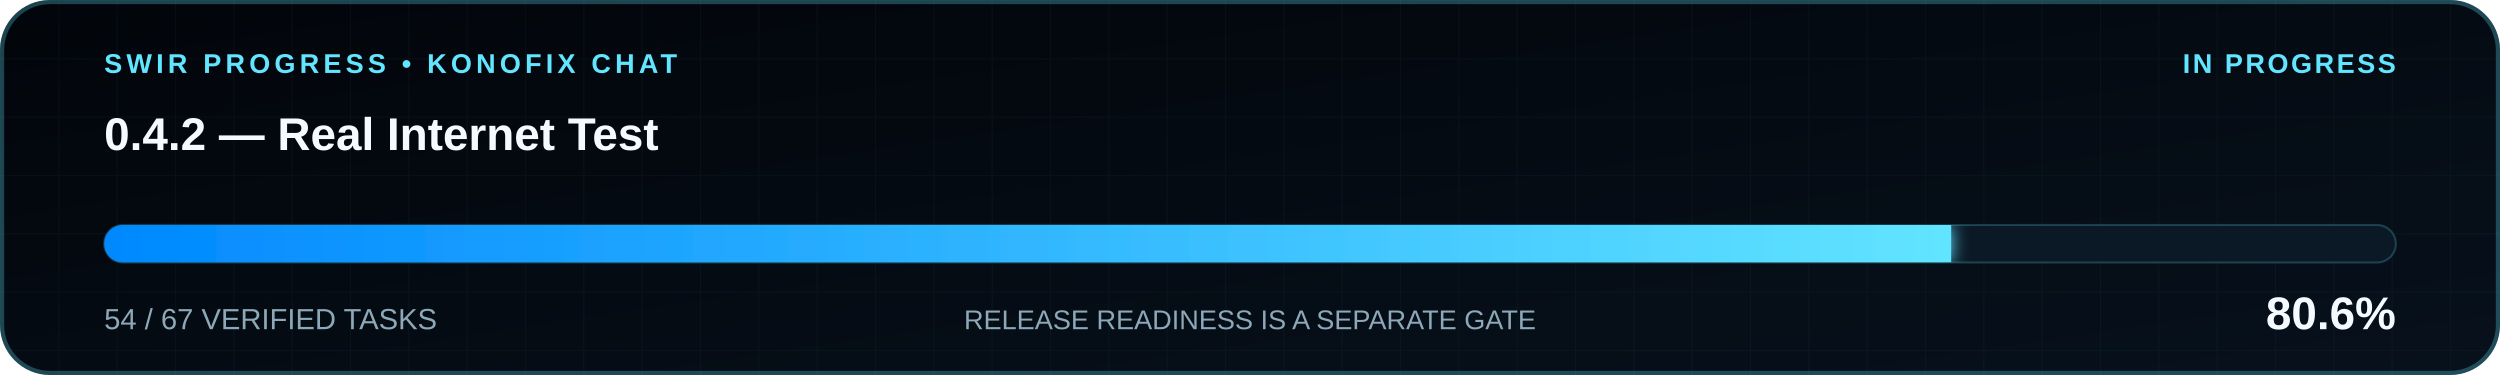
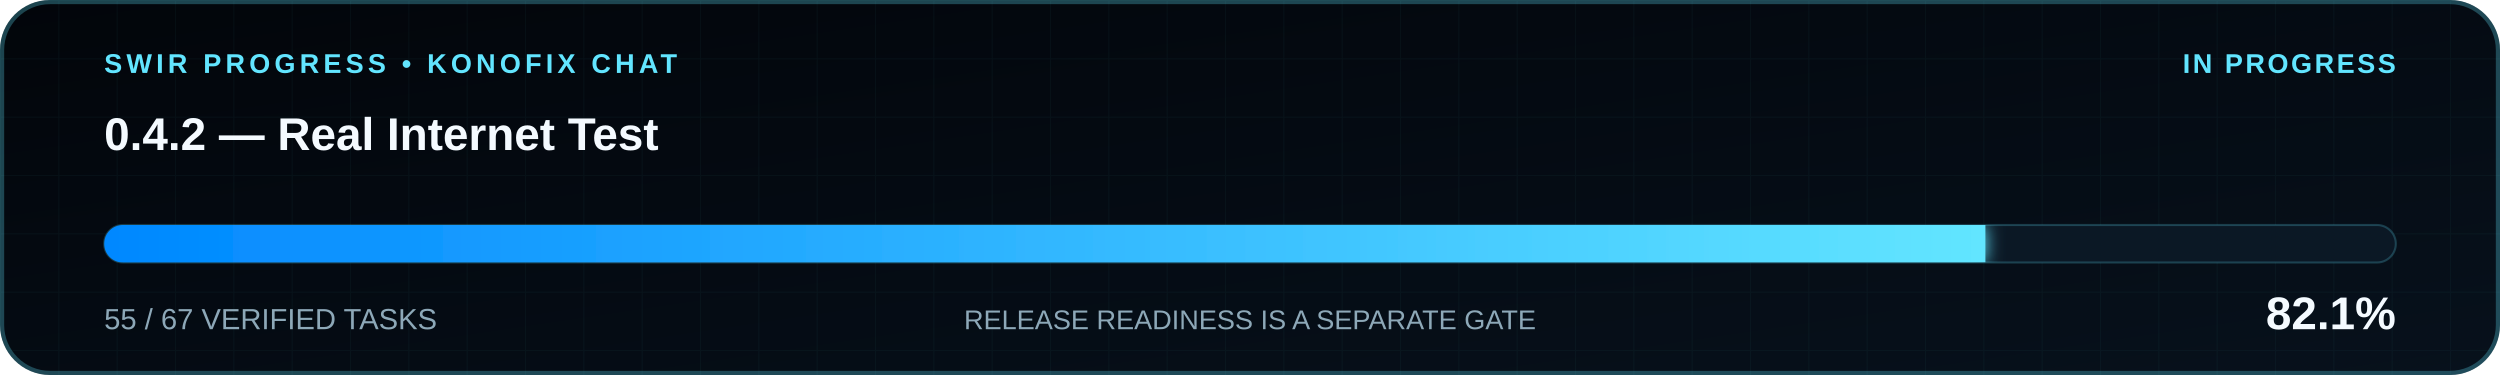
- <svg xmlns="http://www.w3.org/2000/svg" width="1200" height="180" viewBox="0 0 1200 180" role="img" aria-labelledby="progressTitle progressDesc" data-source="ROADMAP.md" data-completed="54" data-total="67" data-progress-percent="80.6%" data-fill-width="886.567">
+ <svg xmlns="http://www.w3.org/2000/svg" width="1200" height="180" viewBox="0 0 1200 180" role="img" aria-labelledby="progressTitle progressDesc" data-source="ROADMAP.md" data-completed="55" data-total="67" data-progress-percent="82.1%" data-fill-width="902.985">
  <defs>
    <linearGradient id="progressGradient" x1="0" y1="0" x2="1" y2="0">
      <stop offset="0" stop-color="#0088FF" />
      <stop offset="1" stop-color="#62E5FF" />
    </linearGradient>
    <linearGradient id="surfaceGradient" x1="0" y1="0" x2="1" y2="1">
      <stop offset="0" stop-color="#02050A" />
      <stop offset="1" stop-color="#07111C" />
    </linearGradient>
    <pattern id="grid" width="28" height="28" patternUnits="userSpaceOnUse">
      <path d="M 28 0 L 0 0 0 28" fill="none" stroke="#62E5FF" stroke-opacity="0.035" stroke-width="1" />
    </pattern>
    <filter id="glow" x="-20%" y="-80%" width="140%" height="260%">
      <feGaussianBlur stdDeviation="4" result="blur" />
      <feMerge>
        <feMergeNode in="blur" />
        <feMergeNode in="SourceGraphic" />
      </feMerge>
    </filter>
    <clipPath id="cardTrack">
      <rect x="50" y="108" width="1100" height="18" rx="9" />
    </clipPath>
  </defs>
  <rect width="1200" height="180" rx="24" fill="url(#surfaceGradient)" />
  <rect x="1" y="1" width="1198" height="178" rx="23" fill="none" stroke="#62E5FF" stroke-opacity="0.28" stroke-width="2" />
  <rect width="1200" height="180" rx="24" fill="url(#grid)" />
  <text x="50" y="35" fill="#62E5FF" font-family="Segoe UI, Arial, sans-serif" font-size="13" font-weight="700" letter-spacing="2">SWIR PROGRESS • KONOFIX CHAT</text>
  <text x="1150" y="35" text-anchor="end" fill="#62E5FF" font-family="Segoe UI, Arial, sans-serif" font-size="13" font-weight="700" letter-spacing="1.2">IN PROGRESS</text>
  <text x="50" y="72" fill="#F4FAFF" font-family="Segoe UI, Arial, sans-serif" font-size="22" font-weight="600">0.4.2 — Real Internet Test</text>
  <rect x="50" y="108" width="1100" height="18" rx="9" fill="#0B1825" stroke="#62E5FF" stroke-opacity="0.22" />
-   <rect data-role="progress-fill" x="50" y="108" width="886.567" height="18" fill="url(#progressGradient)" clip-path="url(#cardTrack)" filter="url(#glow)" />
-   <text x="50" y="158" fill="#8DA8B8" font-family="Segoe UI, Arial, sans-serif" font-size="14">54 / 67 VERIFIED TASKS</text>
+   <rect data-role="progress-fill" x="50" y="108" width="902.985" height="18" fill="url(#progressGradient)" clip-path="url(#cardTrack)" filter="url(#glow)" />
+   <text x="50" y="158" fill="#8DA8B8" font-family="Segoe UI, Arial, sans-serif" font-size="14">55 / 67 VERIFIED TASKS</text>
  <text x="600" y="158" text-anchor="middle" fill="#8DA8B8" font-family="Segoe UI, Arial, sans-serif" font-size="13">RELEASE READINESS IS A SEPARATE GATE</text>
-   <text x="1150" y="158" text-anchor="end" fill="#F4FAFF" font-family="Segoe UI, Arial, sans-serif" font-size="22" font-weight="700">80.6%</text>
+   <text x="1150" y="158" text-anchor="end" fill="#F4FAFF" font-family="Segoe UI, Arial, sans-serif" font-size="22" font-weight="700">82.1%</text>
</svg>
